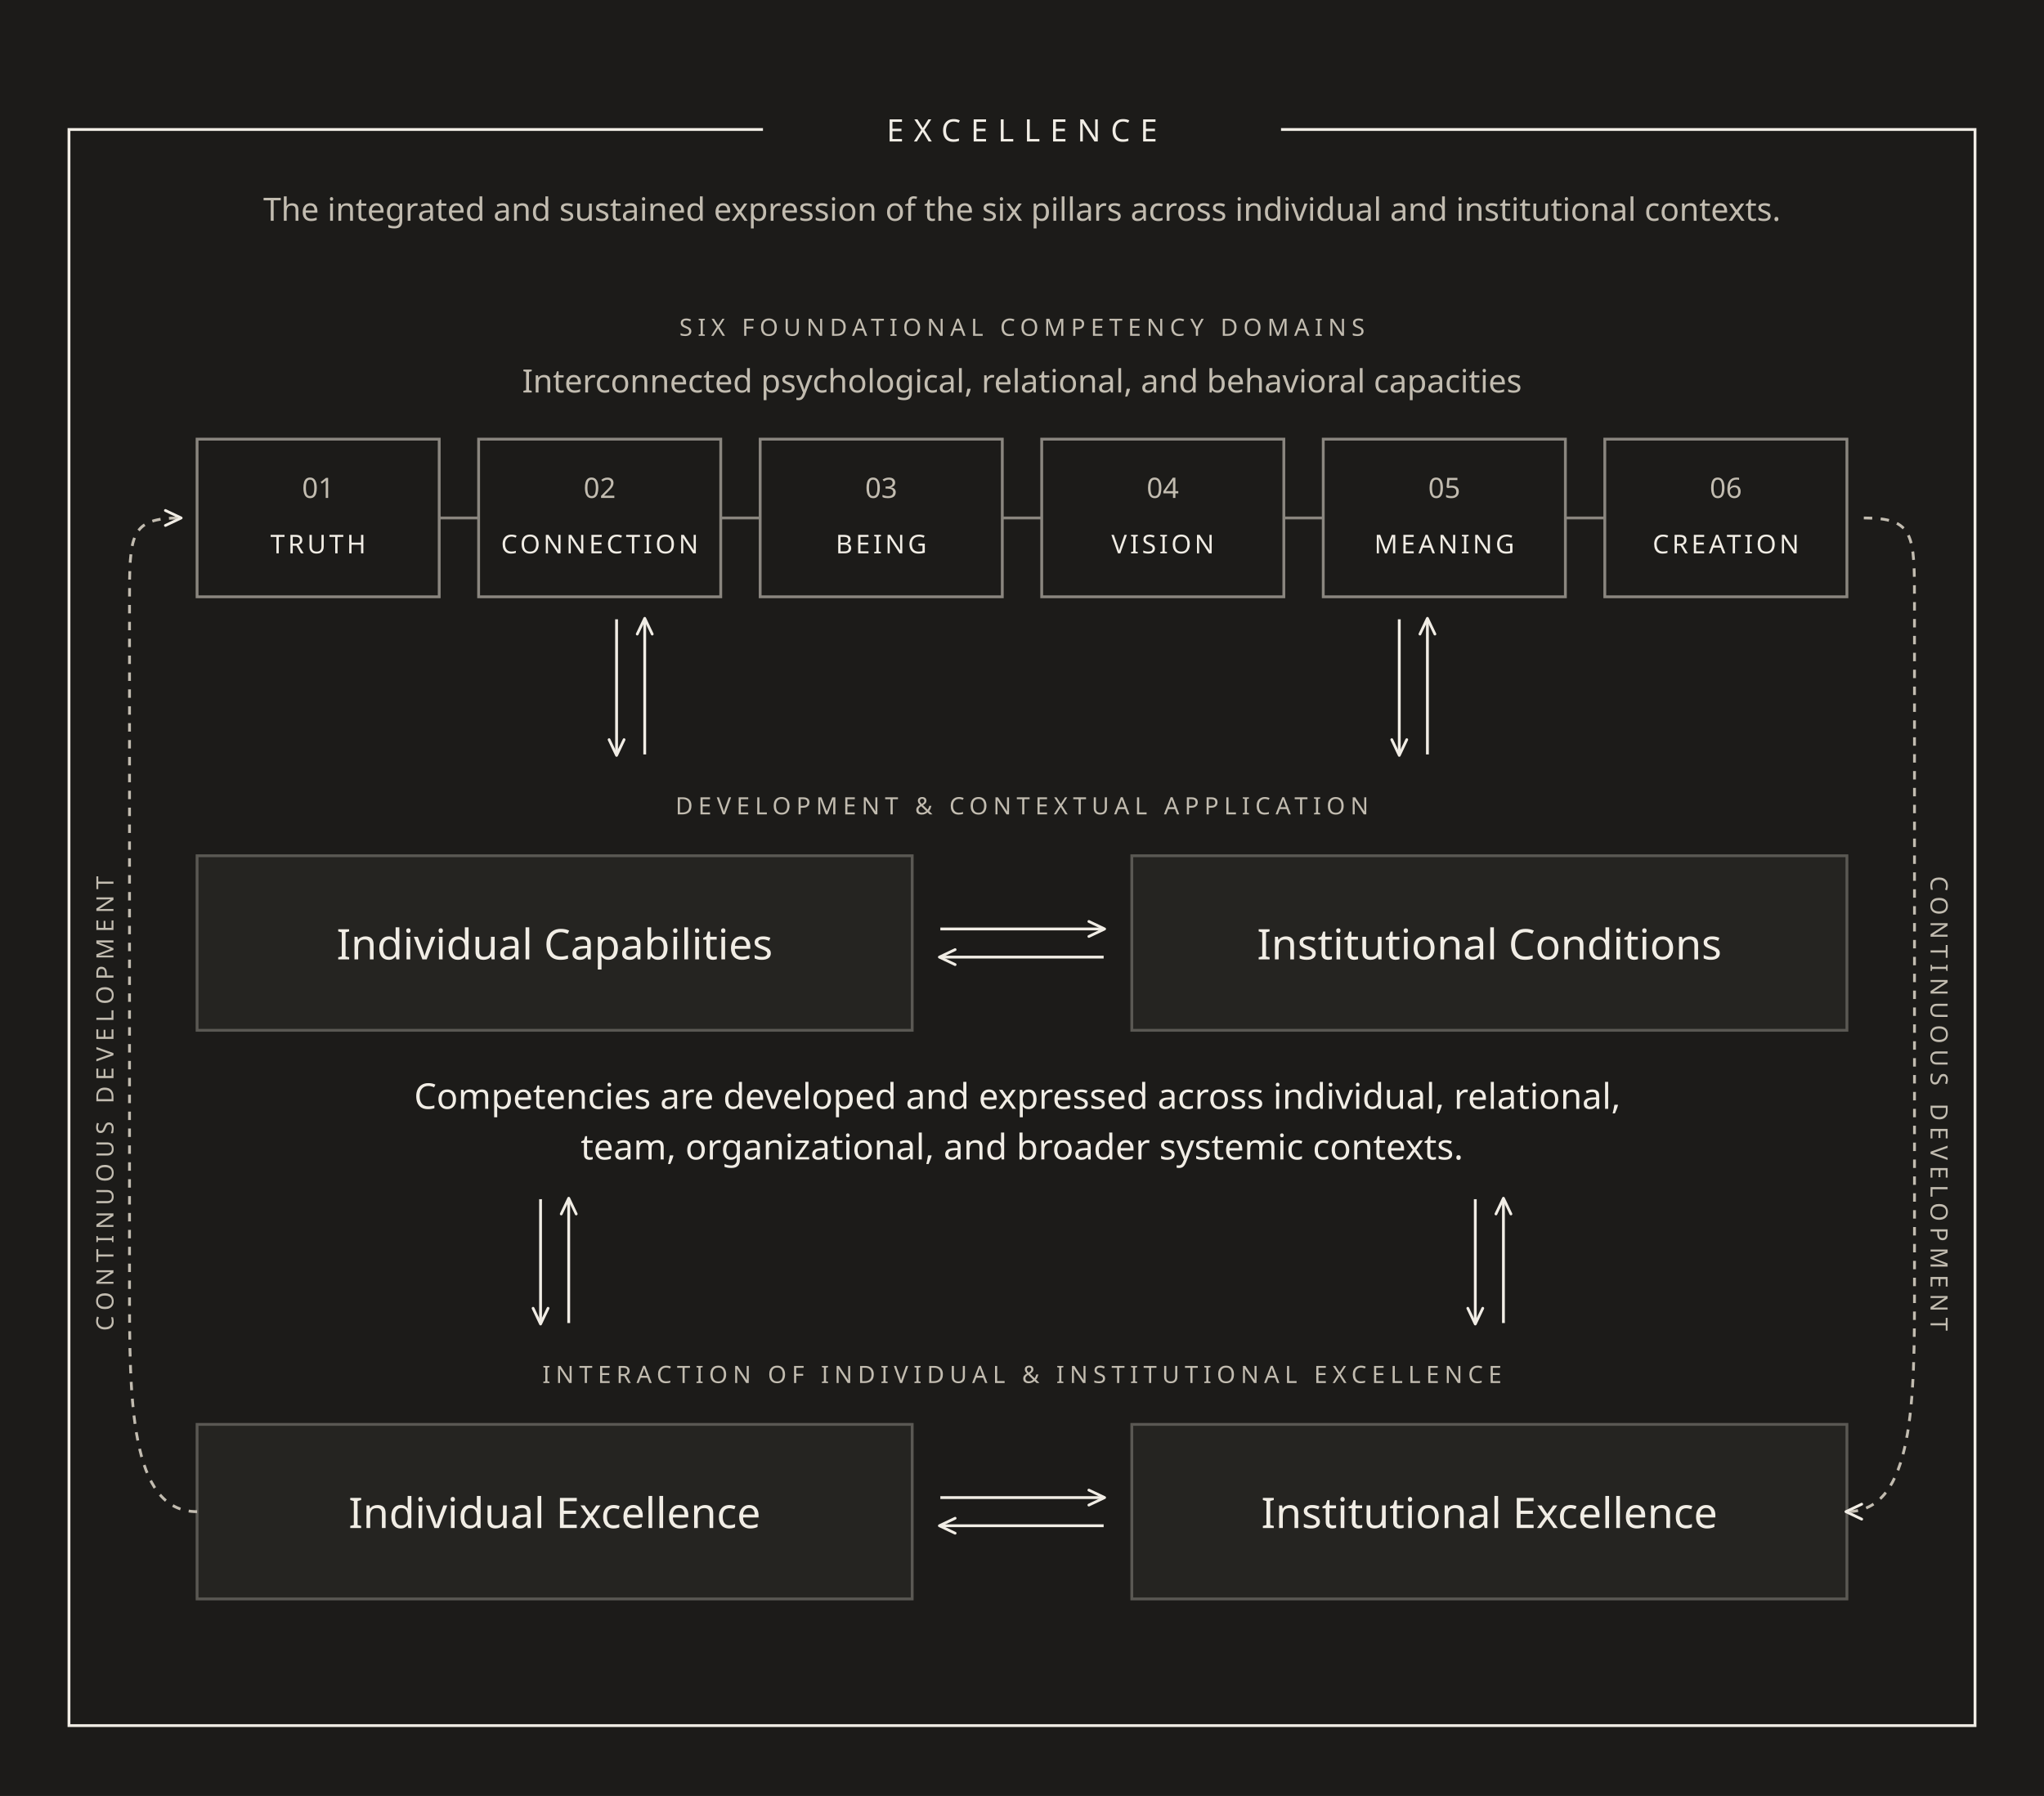
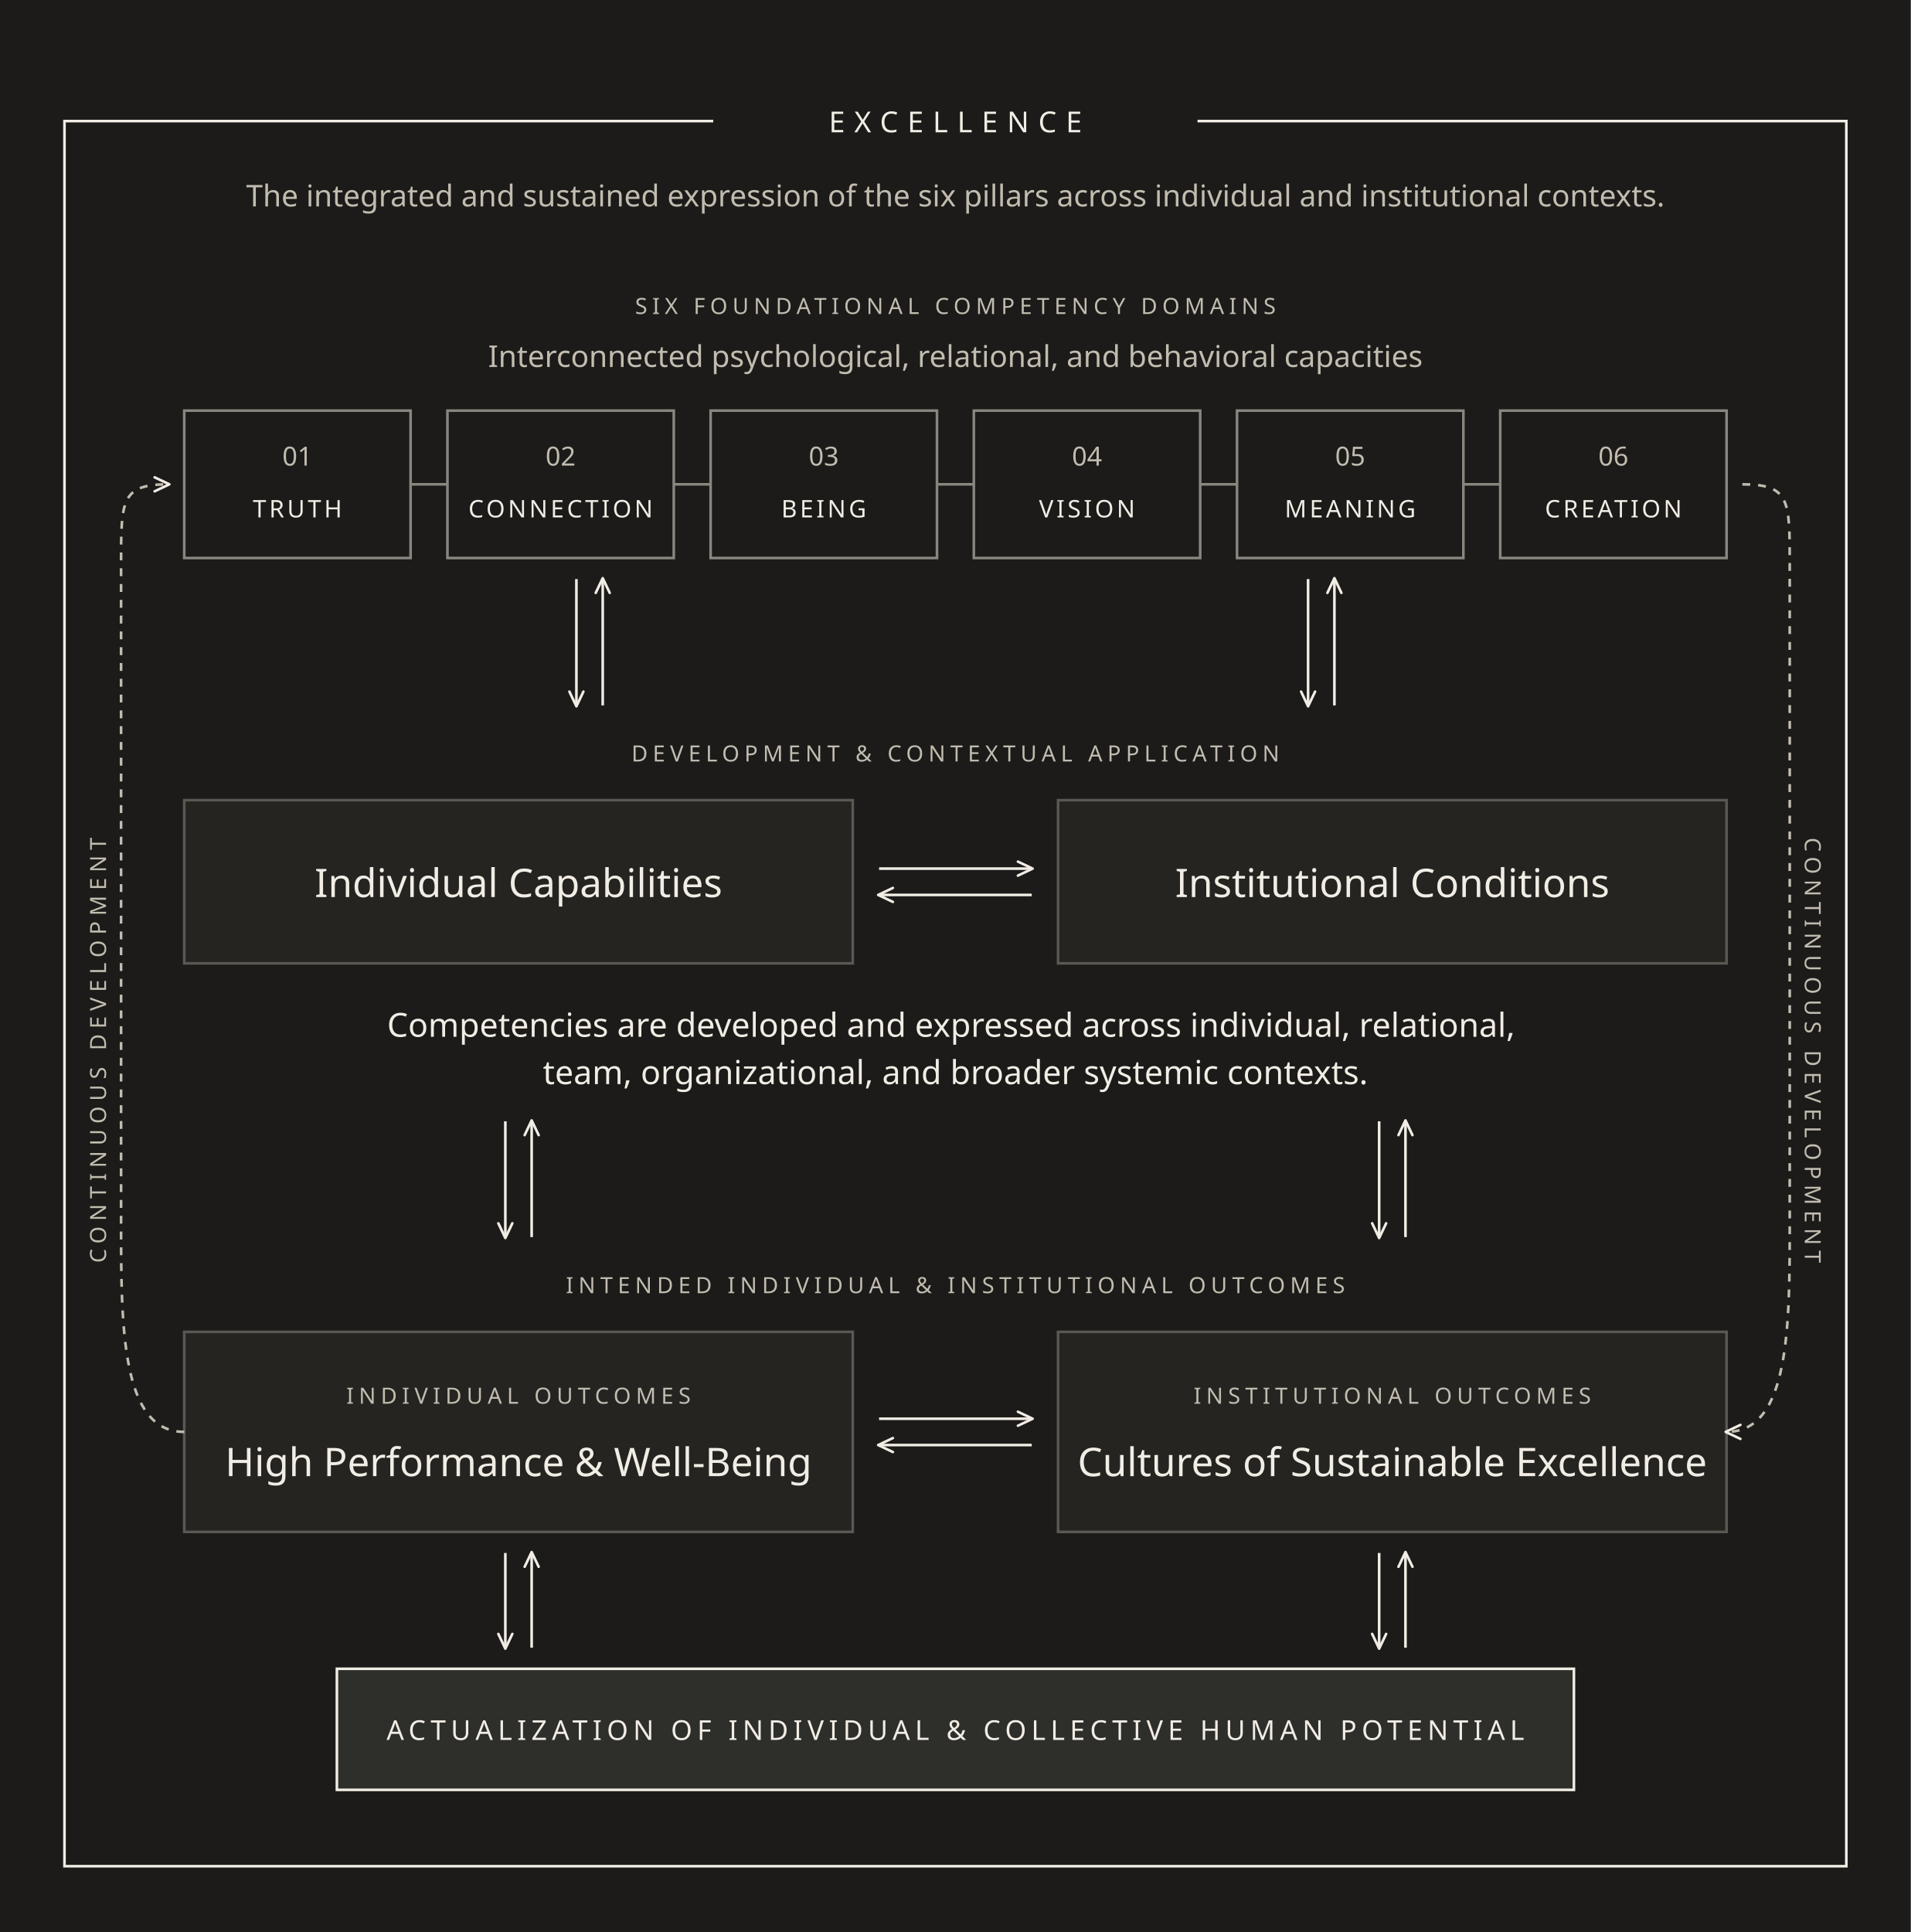
- <svg xmlns="http://www.w3.org/2000/svg" id="diagram-g-developmental-architecture" viewBox="-24 -24 726 638" width="726" height="638">
-   <rect x="-24" y="-24" width="726" height="638" fill="rgb(28, 27, 25)" />
+ <svg xmlns="http://www.w3.org/2000/svg" id="diagram-g-developmental-architecture" viewBox="-24 -24 726 734" width="726" height="734">
+   <rect x="-24" y="-24" width="726" height="734" fill="rgb(28, 27, 25)" />
  <defs>
    <marker id="mg" viewBox="0 0 10 10" refX="8.5" refY="5" markerWidth="7" markerHeight="7" orient="auto-start-reverse">
      <path d="M1,1.2 L9,5 L1,8.8" fill="none" stroke="rgb(241, 237, 229)" stroke-width="1.4px" stroke-linecap="round" stroke-linejoin="round" opacity="1" />
    </marker>
  </defs>
-   <rect x="0.5" y="22" width="677" height="567" fill="none" stroke="rgb(241, 237, 229)" stroke-width="1px" stroke-linecap="butt" stroke-linejoin="miter" opacity="1" />
+   <rect x="0.5" y="22" width="677" height="663" fill="none" stroke="rgb(241, 237, 229)" stroke-width="1px" stroke-linecap="butt" stroke-linejoin="miter" opacity="1" />
  <rect x="247.0" y="10" width="184" height="24" fill="rgb(28, 27, 25)" stroke="none" stroke-width="1px" stroke-linecap="butt" stroke-linejoin="miter" opacity="1" />
  <text x="339.0" y="22" text-anchor="middle" dominant-baseline="central" fill="rgb(241, 237, 229)" stroke="none" stroke-width="1px" stroke-linecap="butt" stroke-linejoin="miter" font-family="Manrope, sans-serif" font-size="11px" font-weight="500" letter-spacing="3.52px" opacity="1">EXCELLENCE</text>
  <text x="339.0" y="50" text-anchor="middle" dominant-baseline="central" fill="rgb(194, 188, 176)" stroke="none" stroke-width="1px" stroke-linecap="butt" stroke-linejoin="miter" font-family="Manrope, sans-serif" font-size="11.4px" font-weight="300" opacity="1">The integrated and sustained expression of the six pillars across individual and institutional contexts.</text>
  <text x="339.0" y="92" text-anchor="middle" dominant-baseline="central" fill="rgb(194, 188, 176)" stroke="none" stroke-width="1px" stroke-linecap="butt" stroke-linejoin="miter" font-family="Manrope, sans-serif" font-size="8.5px" font-weight="500" letter-spacing="1.87px" opacity="1">SIX FOUNDATIONAL COMPETENCY DOMAINS</text>
  <text x="339.0" y="111" text-anchor="middle" dominant-baseline="central" fill="rgb(194, 188, 176)" stroke="none" stroke-width="1px" stroke-linecap="butt" stroke-linejoin="miter" font-family="Manrope, sans-serif" font-size="11.4px" font-weight="300" opacity="1">Interconnected psychological, relational, and behavioral capacities</text>
  <line x1="89.0" y1="160.0" x2="589.0" y2="160.0" fill="rgb(0, 0, 0)" stroke="rgb(138, 134, 127)" stroke-width="1px" stroke-linecap="butt" stroke-linejoin="miter" opacity="1" />
  <rect x="46" y="132" width="86" height="56" fill="rgb(28, 27, 25)" stroke="rgb(138, 134, 127)" stroke-width="1px" stroke-linecap="butt" stroke-linejoin="miter" opacity="1" />
  <text x="89" y="149" text-anchor="middle" dominant-baseline="central" fill="rgb(194, 188, 176)" stroke="none" stroke-width="1px" stroke-linecap="butt" stroke-linejoin="miter" font-family="Manrope, sans-serif" font-size="10px" font-weight="300" opacity="1">01</text>
  <text x="89" y="169" text-anchor="middle" dominant-baseline="central" fill="rgb(241, 237, 229)" stroke="none" stroke-width="1px" stroke-linecap="butt" stroke-linejoin="miter" font-family="Manrope, sans-serif" font-size="9.2px" font-weight="500" letter-spacing="1.104px" opacity="1">TRUTH</text>
  <rect x="146" y="132" width="86" height="56" fill="rgb(28, 27, 25)" stroke="rgb(138, 134, 127)" stroke-width="1px" stroke-linecap="butt" stroke-linejoin="miter" opacity="1" />
  <text x="189" y="149" text-anchor="middle" dominant-baseline="central" fill="rgb(194, 188, 176)" stroke="none" stroke-width="1px" stroke-linecap="butt" stroke-linejoin="miter" font-family="Manrope, sans-serif" font-size="10px" font-weight="300" opacity="1">02</text>
  <text x="189" y="169" text-anchor="middle" dominant-baseline="central" fill="rgb(241, 237, 229)" stroke="none" stroke-width="1px" stroke-linecap="butt" stroke-linejoin="miter" font-family="Manrope, sans-serif" font-size="9.2px" font-weight="500" letter-spacing="1.104px" opacity="1">CONNECTION</text>
  <rect x="246" y="132" width="86" height="56" fill="rgb(28, 27, 25)" stroke="rgb(138, 134, 127)" stroke-width="1px" stroke-linecap="butt" stroke-linejoin="miter" opacity="1" />
  <text x="289" y="149" text-anchor="middle" dominant-baseline="central" fill="rgb(194, 188, 176)" stroke="none" stroke-width="1px" stroke-linecap="butt" stroke-linejoin="miter" font-family="Manrope, sans-serif" font-size="10px" font-weight="300" opacity="1">03</text>
  <text x="289" y="169" text-anchor="middle" dominant-baseline="central" fill="rgb(241, 237, 229)" stroke="none" stroke-width="1px" stroke-linecap="butt" stroke-linejoin="miter" font-family="Manrope, sans-serif" font-size="9.2px" font-weight="500" letter-spacing="1.104px" opacity="1">BEING</text>
  <rect x="346" y="132" width="86" height="56" fill="rgb(28, 27, 25)" stroke="rgb(138, 134, 127)" stroke-width="1px" stroke-linecap="butt" stroke-linejoin="miter" opacity="1" />
  <text x="389" y="149" text-anchor="middle" dominant-baseline="central" fill="rgb(194, 188, 176)" stroke="none" stroke-width="1px" stroke-linecap="butt" stroke-linejoin="miter" font-family="Manrope, sans-serif" font-size="10px" font-weight="300" opacity="1">04</text>
  <text x="389" y="169" text-anchor="middle" dominant-baseline="central" fill="rgb(241, 237, 229)" stroke="none" stroke-width="1px" stroke-linecap="butt" stroke-linejoin="miter" font-family="Manrope, sans-serif" font-size="9.2px" font-weight="500" letter-spacing="1.104px" opacity="1">VISION</text>
  <rect x="446" y="132" width="86" height="56" fill="rgb(28, 27, 25)" stroke="rgb(138, 134, 127)" stroke-width="1px" stroke-linecap="butt" stroke-linejoin="miter" opacity="1" />
  <text x="489" y="149" text-anchor="middle" dominant-baseline="central" fill="rgb(194, 188, 176)" stroke="none" stroke-width="1px" stroke-linecap="butt" stroke-linejoin="miter" font-family="Manrope, sans-serif" font-size="10px" font-weight="300" opacity="1">05</text>
  <text x="489" y="169" text-anchor="middle" dominant-baseline="central" fill="rgb(241, 237, 229)" stroke="none" stroke-width="1px" stroke-linecap="butt" stroke-linejoin="miter" font-family="Manrope, sans-serif" font-size="9.2px" font-weight="500" letter-spacing="1.104px" opacity="1">MEANING</text>
  <rect x="546" y="132" width="86" height="56" fill="rgb(28, 27, 25)" stroke="rgb(138, 134, 127)" stroke-width="1px" stroke-linecap="butt" stroke-linejoin="miter" opacity="1" />
  <text x="589" y="149" text-anchor="middle" dominant-baseline="central" fill="rgb(194, 188, 176)" stroke="none" stroke-width="1px" stroke-linecap="butt" stroke-linejoin="miter" font-family="Manrope, sans-serif" font-size="10px" font-weight="300" opacity="1">06</text>
  <text x="589" y="169" text-anchor="middle" dominant-baseline="central" fill="rgb(241, 237, 229)" stroke="none" stroke-width="1px" stroke-linecap="butt" stroke-linejoin="miter" font-family="Manrope, sans-serif" font-size="9.2px" font-weight="500" letter-spacing="1.104px" opacity="1">CREATION</text>
  <line x1="195" y1="196" x2="195" y2="244" marker-end="url(#mg)" fill="none" stroke="rgb(241, 237, 229)" stroke-width="1px" stroke-linecap="butt" stroke-linejoin="miter" opacity="1" />
  <line x1="205" y1="196" x2="205" y2="244" marker-start="url(#mg)" fill="none" stroke="rgb(241, 237, 229)" stroke-width="1px" stroke-linecap="butt" stroke-linejoin="miter" opacity="1" />
  <line x1="473" y1="196" x2="473" y2="244" marker-end="url(#mg)" fill="none" stroke="rgb(241, 237, 229)" stroke-width="1px" stroke-linecap="butt" stroke-linejoin="miter" opacity="1" />
  <line x1="483" y1="196" x2="483" y2="244" marker-start="url(#mg)" fill="none" stroke="rgb(241, 237, 229)" stroke-width="1px" stroke-linecap="butt" stroke-linejoin="miter" opacity="1" />
  <text x="339.0" y="262" text-anchor="middle" dominant-baseline="central" fill="rgb(194, 188, 176)" stroke="none" stroke-width="1px" stroke-linecap="butt" stroke-linejoin="miter" font-family="Manrope, sans-serif" font-size="8.5px" font-weight="500" letter-spacing="1.87px" opacity="1">DEVELOPMENT &amp; CONTEXTUAL APPLICATION</text>
  <rect x="46" y="280" width="254" height="62" fill="rgba(241, 237, 229, 0.043)" stroke="rgb(90, 88, 83)" stroke-width="1px" stroke-linecap="butt" stroke-linejoin="miter" opacity="1" />
  <text x="173.0" y="311.0" text-anchor="middle" dominant-baseline="central" fill="rgb(241, 237, 229)" stroke="none" stroke-width="1px" stroke-linecap="butt" stroke-linejoin="miter" font-family="Manrope, sans-serif" font-size="15px" font-weight="400" opacity="1">Individual Capabilities</text>
  <rect x="378" y="280" width="254" height="62" fill="rgba(241, 237, 229, 0.043)" stroke="rgb(90, 88, 83)" stroke-width="1px" stroke-linecap="butt" stroke-linejoin="miter" opacity="1" />
  <text x="505.0" y="311.0" text-anchor="middle" dominant-baseline="central" fill="rgb(241, 237, 229)" stroke="none" stroke-width="1px" stroke-linecap="butt" stroke-linejoin="miter" font-family="Manrope, sans-serif" font-size="15px" font-weight="400" opacity="1">Institutional Conditions</text>
  <line x1="310" y1="306.0" x2="368" y2="306.0" marker-end="url(#mg)" fill="none" stroke="rgb(241, 237, 229)" stroke-width="1px" stroke-linecap="butt" stroke-linejoin="miter" opacity="1" />
  <line x1="368" y1="316.0" x2="310" y2="316.0" marker-end="url(#mg)" fill="none" stroke="rgb(241, 237, 229)" stroke-width="1px" stroke-linecap="butt" stroke-linejoin="miter" opacity="1" />
  <text text-anchor="middle" dominant-baseline="central" fill="rgb(241, 237, 229)" stroke="none" stroke-width="1px" stroke-linecap="butt" stroke-linejoin="miter" font-family="Manrope, sans-serif" font-size="12.6px" font-weight="300" opacity="1">
    <tspan x="339" y="365">Competencies are developed and expressed across individual, relational,</tspan>
    <tspan x="339" y="383">team, organizational, and broader systemic contexts.</tspan>
  </text>
  <line x1="168" y1="402" x2="168" y2="446" marker-end="url(#mg)" fill="none" stroke="rgb(241, 237, 229)" stroke-width="1px" stroke-linecap="butt" stroke-linejoin="miter" opacity="1" />
  <line x1="178" y1="402" x2="178" y2="446" marker-start="url(#mg)" fill="none" stroke="rgb(241, 237, 229)" stroke-width="1px" stroke-linecap="butt" stroke-linejoin="miter" opacity="1" />
  <line x1="500" y1="402" x2="500" y2="446" marker-end="url(#mg)" fill="none" stroke="rgb(241, 237, 229)" stroke-width="1px" stroke-linecap="butt" stroke-linejoin="miter" opacity="1" />
  <line x1="510" y1="402" x2="510" y2="446" marker-start="url(#mg)" fill="none" stroke="rgb(241, 237, 229)" stroke-width="1px" stroke-linecap="butt" stroke-linejoin="miter" opacity="1" />
-   <text x="339.0" y="464" text-anchor="middle" dominant-baseline="central" fill="rgb(194, 188, 176)" stroke="none" stroke-width="1px" stroke-linecap="butt" stroke-linejoin="miter" font-family="Manrope, sans-serif" font-size="8.5px" font-weight="500" letter-spacing="1.87px" opacity="1">INTERACTION OF INDIVIDUAL &amp; INSTITUTIONAL EXCELLENCE</text>
-   <rect x="46" y="482" width="254" height="62" fill="rgba(241, 237, 229, 0.043)" stroke="rgb(90, 88, 83)" stroke-width="1px" stroke-linecap="butt" stroke-linejoin="miter" opacity="1" />
-   <text x="173.0" y="513.0" text-anchor="middle" dominant-baseline="central" fill="rgb(241, 237, 229)" stroke="none" stroke-width="1px" stroke-linecap="butt" stroke-linejoin="miter" font-family="Manrope, sans-serif" font-size="15px" font-weight="400" opacity="1">Individual Excellence</text>
-   <rect x="378" y="482" width="254" height="62" fill="rgba(241, 237, 229, 0.043)" stroke="rgb(90, 88, 83)" stroke-width="1px" stroke-linecap="butt" stroke-linejoin="miter" opacity="1" />
-   <text x="505.0" y="513.0" text-anchor="middle" dominant-baseline="central" fill="rgb(241, 237, 229)" stroke="none" stroke-width="1px" stroke-linecap="butt" stroke-linejoin="miter" font-family="Manrope, sans-serif" font-size="15px" font-weight="400" opacity="1">Institutional Excellence</text>
-   <line x1="310" y1="508.0" x2="368" y2="508.0" marker-end="url(#mg)" fill="none" stroke="rgb(241, 237, 229)" stroke-width="1px" stroke-linecap="butt" stroke-linejoin="miter" opacity="1" />
-   <line x1="368" y1="518.0" x2="310" y2="518.0" marker-end="url(#mg)" fill="none" stroke="rgb(241, 237, 229)" stroke-width="1px" stroke-linecap="butt" stroke-linejoin="miter" opacity="1" />
-   <path d="M46,513.0 C22,513.0 22,473.0 22,433.0 L22,190.0 C22,166.0 22,160.0 40.0,160.0" marker-end="url(#mg)" fill="none" stroke="rgb(194, 188, 176)" stroke-width="1px" stroke-dasharray="3px, 3px" stroke-linecap="butt" stroke-linejoin="miter" opacity="1" />
-   <path d="M638.0,160.0 C656,160.0 656,166.0 656,190.0 L656,433.0 C656,473.0 656,513.0 632,513.0" marker-end="url(#mg)" fill="none" stroke="rgb(194, 188, 176)" stroke-width="1px" stroke-dasharray="3px, 3px" stroke-linecap="butt" stroke-linejoin="miter" opacity="1" />
-   <text transform="translate(13,368.0) rotate(-90)" text-anchor="middle" dominant-baseline="central" fill="rgb(194, 188, 176)" stroke="none" stroke-width="1px" stroke-linecap="butt" stroke-linejoin="miter" font-family="Manrope, sans-serif" font-size="8.5px" font-weight="500" letter-spacing="2.04px" opacity="1">CONTINUOUS DEVELOPMENT</text>
-   <text transform="translate(665,368.0) rotate(90)" text-anchor="middle" dominant-baseline="central" fill="rgb(194, 188, 176)" stroke="none" stroke-width="1px" stroke-linecap="butt" stroke-linejoin="miter" font-family="Manrope, sans-serif" font-size="8.5px" font-weight="500" letter-spacing="2.04px" opacity="1">CONTINUOUS DEVELOPMENT</text>
+   <text x="339.0" y="464" text-anchor="middle" dominant-baseline="central" fill="rgb(194, 188, 176)" stroke="none" stroke-width="1px" stroke-linecap="butt" stroke-linejoin="miter" font-family="Manrope, sans-serif" font-size="8.5px" font-weight="500" letter-spacing="1.87px" opacity="1">INTENDED INDIVIDUAL &amp; INSTITUTIONAL OUTCOMES</text>
+   <rect x="46" y="482" width="254" height="76" fill="rgba(241, 237, 229, 0.043)" stroke="rgb(90, 88, 83)" stroke-width="1px" stroke-linecap="butt" stroke-linejoin="miter" opacity="1" />
+   <text x="173.0" y="506" text-anchor="middle" dominant-baseline="central" fill="rgb(194, 188, 176)" stroke="none" stroke-width="1px" stroke-linecap="butt" stroke-linejoin="miter" font-family="Manrope, sans-serif" font-size="8.5px" font-weight="500" letter-spacing="1.87px" opacity="1">INDIVIDUAL OUTCOMES</text>
+   <text x="173.0" y="531" text-anchor="middle" dominant-baseline="central" fill="rgb(241, 237, 229)" stroke="none" stroke-width="1px" stroke-linecap="butt" stroke-linejoin="miter" font-family="Manrope, sans-serif" font-size="15px" font-weight="400" opacity="1">High Performance &amp; Well-Being</text>
+   <line x1="168.0" y1="566" x2="168.0" y2="602" marker-end="url(#mg)" fill="none" stroke="rgb(241, 237, 229)" stroke-width="1px" stroke-linecap="butt" stroke-linejoin="miter" opacity="1" />
+   <line x1="178.0" y1="566" x2="178.0" y2="602" marker-start="url(#mg)" fill="none" stroke="rgb(241, 237, 229)" stroke-width="1px" stroke-linecap="butt" stroke-linejoin="miter" opacity="1" />
+   <rect x="378" y="482" width="254" height="76" fill="rgba(241, 237, 229, 0.043)" stroke="rgb(90, 88, 83)" stroke-width="1px" stroke-linecap="butt" stroke-linejoin="miter" opacity="1" />
+   <text x="505.0" y="506" text-anchor="middle" dominant-baseline="central" fill="rgb(194, 188, 176)" stroke="none" stroke-width="1px" stroke-linecap="butt" stroke-linejoin="miter" font-family="Manrope, sans-serif" font-size="8.5px" font-weight="500" letter-spacing="1.87px" opacity="1">INSTITUTIONAL OUTCOMES</text>
+   <text x="505.0" y="531" text-anchor="middle" dominant-baseline="central" fill="rgb(241, 237, 229)" stroke="none" stroke-width="1px" stroke-linecap="butt" stroke-linejoin="miter" font-family="Manrope, sans-serif" font-size="15px" font-weight="400" opacity="1">Cultures of Sustainable Excellence</text>
+   <line x1="500.0" y1="566" x2="500.0" y2="602" marker-end="url(#mg)" fill="none" stroke="rgb(241, 237, 229)" stroke-width="1px" stroke-linecap="butt" stroke-linejoin="miter" opacity="1" />
+   <line x1="510.0" y1="566" x2="510.0" y2="602" marker-start="url(#mg)" fill="none" stroke="rgb(241, 237, 229)" stroke-width="1px" stroke-linecap="butt" stroke-linejoin="miter" opacity="1" />
+   <rect x="104.0" y="610" width="470" height="46" fill="rgba(241, 237, 229, 0.09)" stroke="rgb(241, 237, 229)" stroke-width="1px" stroke-linecap="butt" stroke-linejoin="miter" opacity="1" />
+   <text x="339.0" y="633.0" text-anchor="middle" dominant-baseline="central" fill="rgb(241, 237, 229)" stroke="none" stroke-width="1px" stroke-linecap="butt" stroke-linejoin="miter" font-family="Manrope, sans-serif" font-size="10.4px" font-weight="500" letter-spacing="1.872px" opacity="1">ACTUALIZATION OF INDIVIDUAL &amp; COLLECTIVE HUMAN POTENTIAL</text>
+   <line x1="310" y1="515.0" x2="368" y2="515.0" marker-end="url(#mg)" fill="none" stroke="rgb(241, 237, 229)" stroke-width="1px" stroke-linecap="butt" stroke-linejoin="miter" opacity="1" />
+   <line x1="368" y1="525.0" x2="310" y2="525.0" marker-end="url(#mg)" fill="none" stroke="rgb(241, 237, 229)" stroke-width="1px" stroke-linecap="butt" stroke-linejoin="miter" opacity="1" />
+   <path d="M46,520.0 C22,520.0 22,480.0 22,440.0 L22,190.0 C22,166.0 22,160.0 40.0,160.0" marker-end="url(#mg)" fill="none" stroke="rgb(194, 188, 176)" stroke-width="1px" stroke-dasharray="3px, 3px" stroke-linecap="butt" stroke-linejoin="miter" opacity="1" />
+   <path d="M638.0,160.0 C656,160.0 656,166.0 656,190.0 L656,440.0 C656,480.0 656,520.0 632,520.0" marker-end="url(#mg)" fill="none" stroke="rgb(194, 188, 176)" stroke-width="1px" stroke-dasharray="3px, 3px" stroke-linecap="butt" stroke-linejoin="miter" opacity="1" />
+   <text transform="translate(13,375.0) rotate(-90)" text-anchor="middle" dominant-baseline="central" fill="rgb(194, 188, 176)" stroke="none" stroke-width="1px" stroke-linecap="butt" stroke-linejoin="miter" font-family="Manrope, sans-serif" font-size="8.5px" font-weight="500" letter-spacing="2.04px" opacity="1">CONTINUOUS DEVELOPMENT</text>
+   <text transform="translate(665,375.0) rotate(90)" text-anchor="middle" dominant-baseline="central" fill="rgb(194, 188, 176)" stroke="none" stroke-width="1px" stroke-linecap="butt" stroke-linejoin="miter" font-family="Manrope, sans-serif" font-size="8.5px" font-weight="500" letter-spacing="2.04px" opacity="1">CONTINUOUS DEVELOPMENT</text>
</svg>
